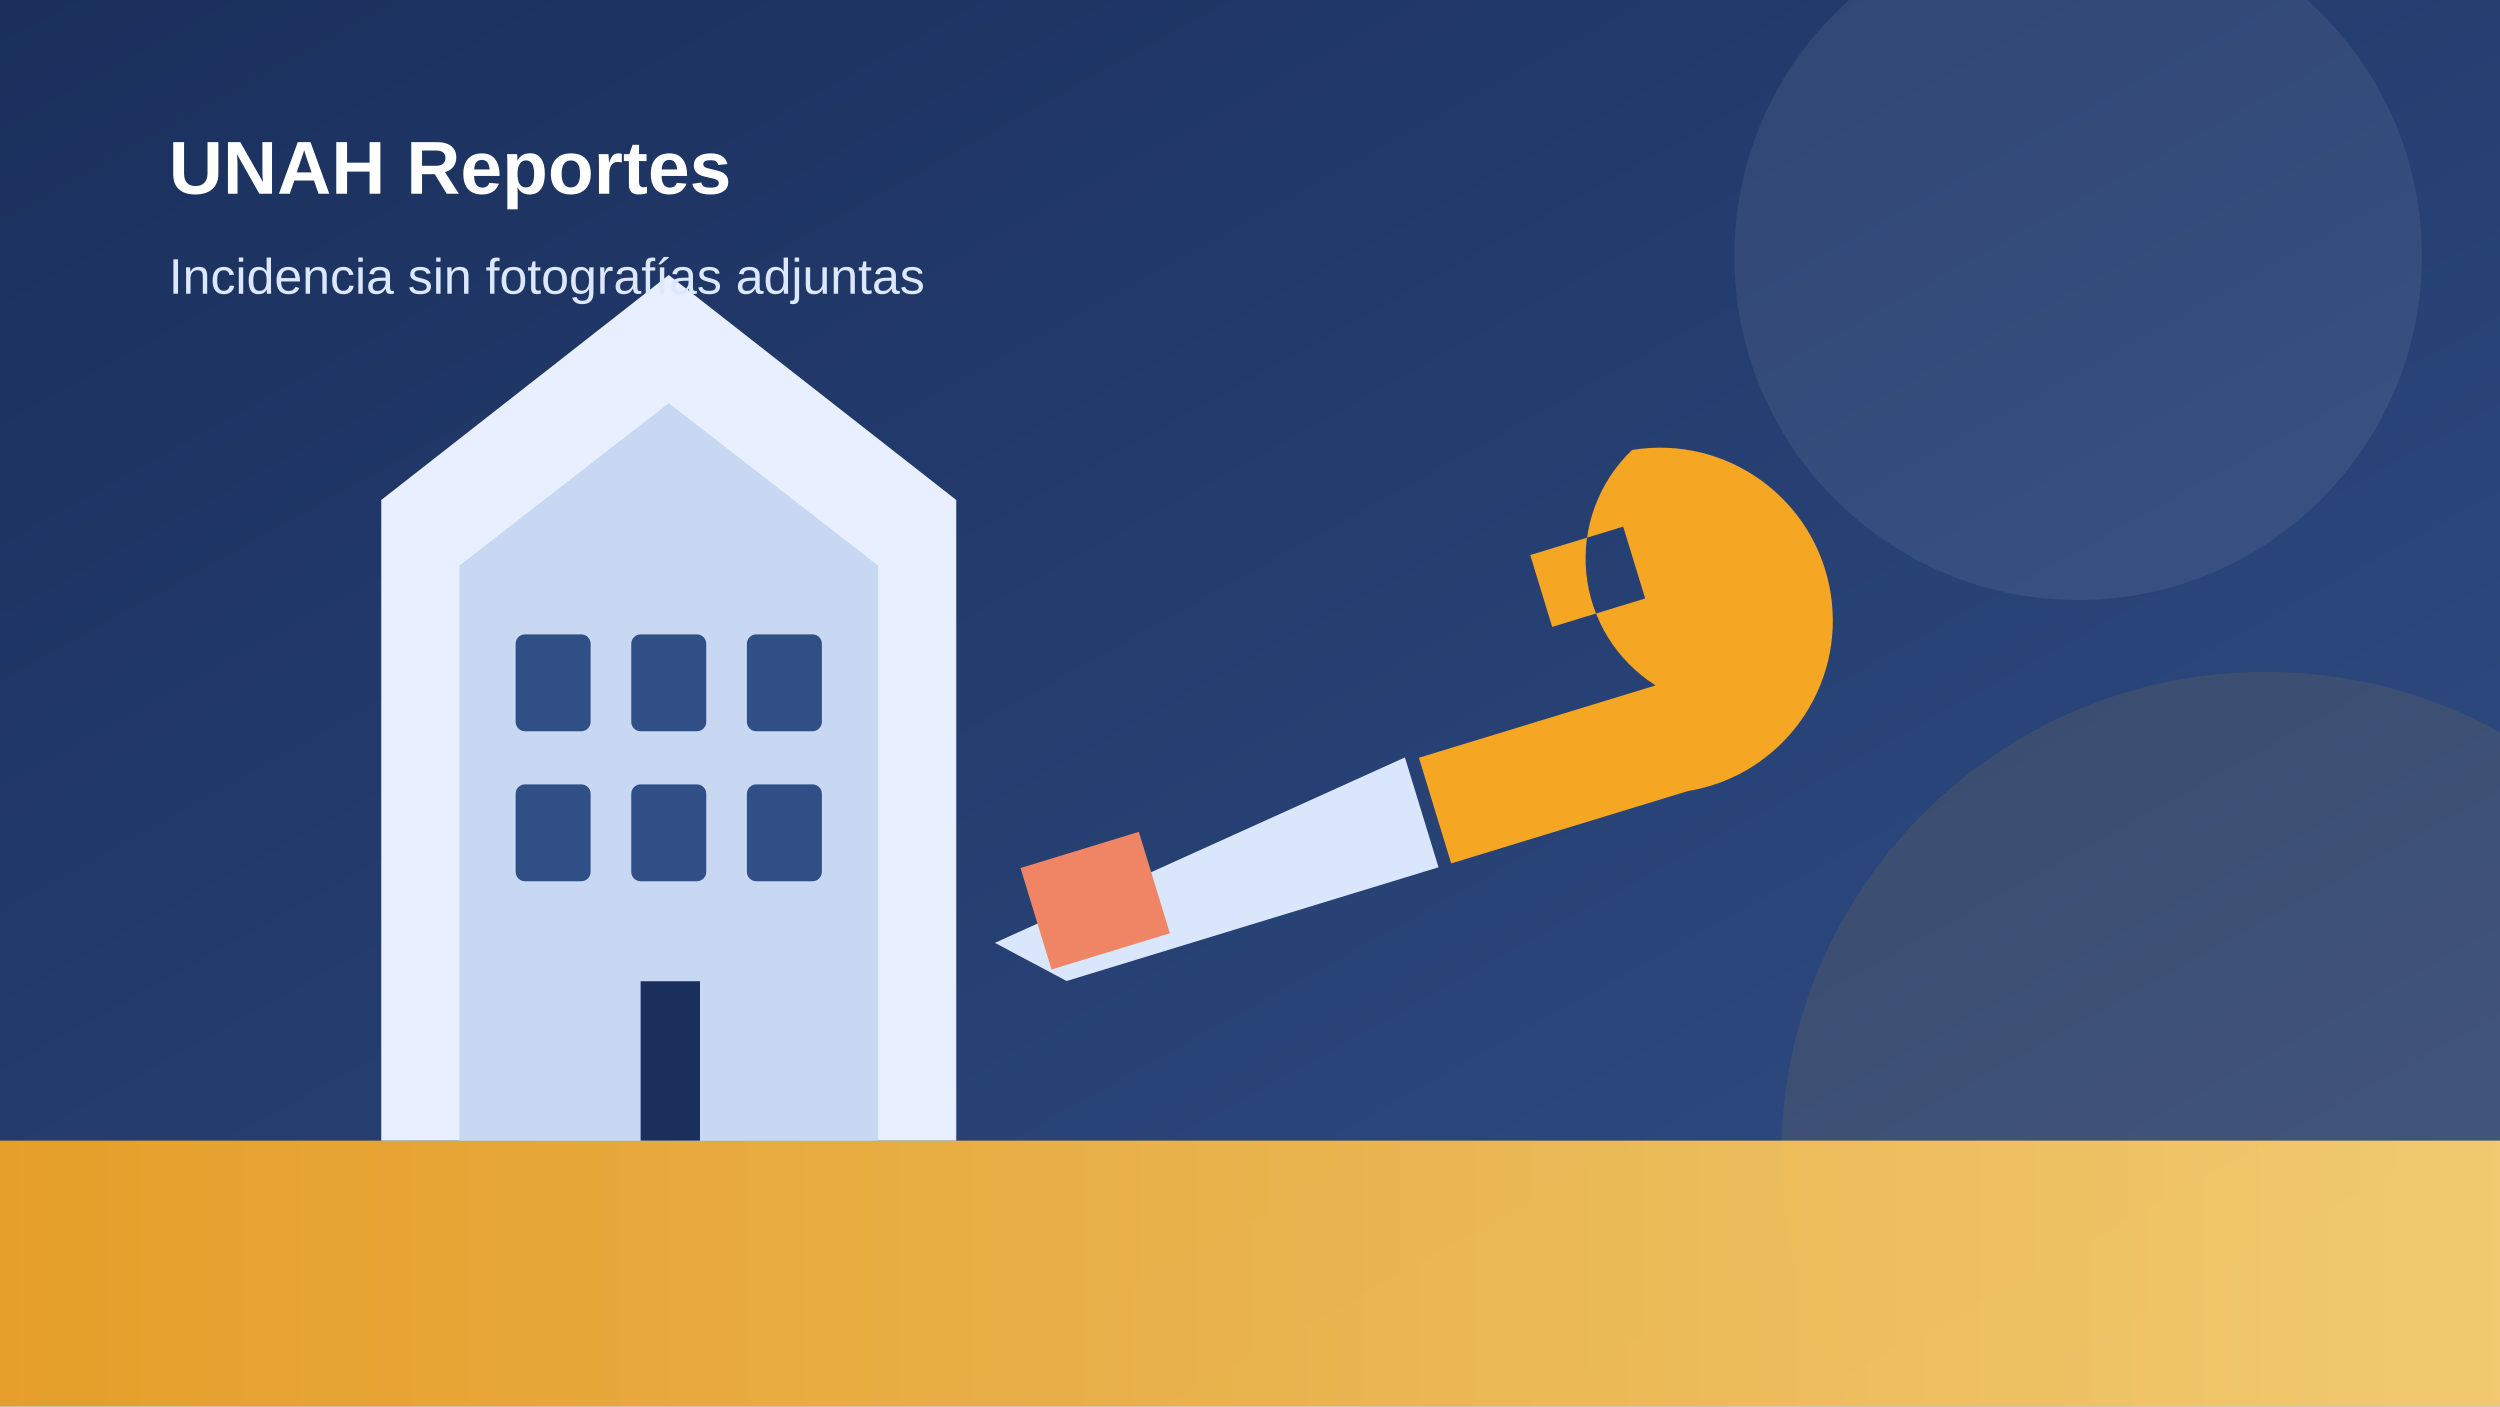
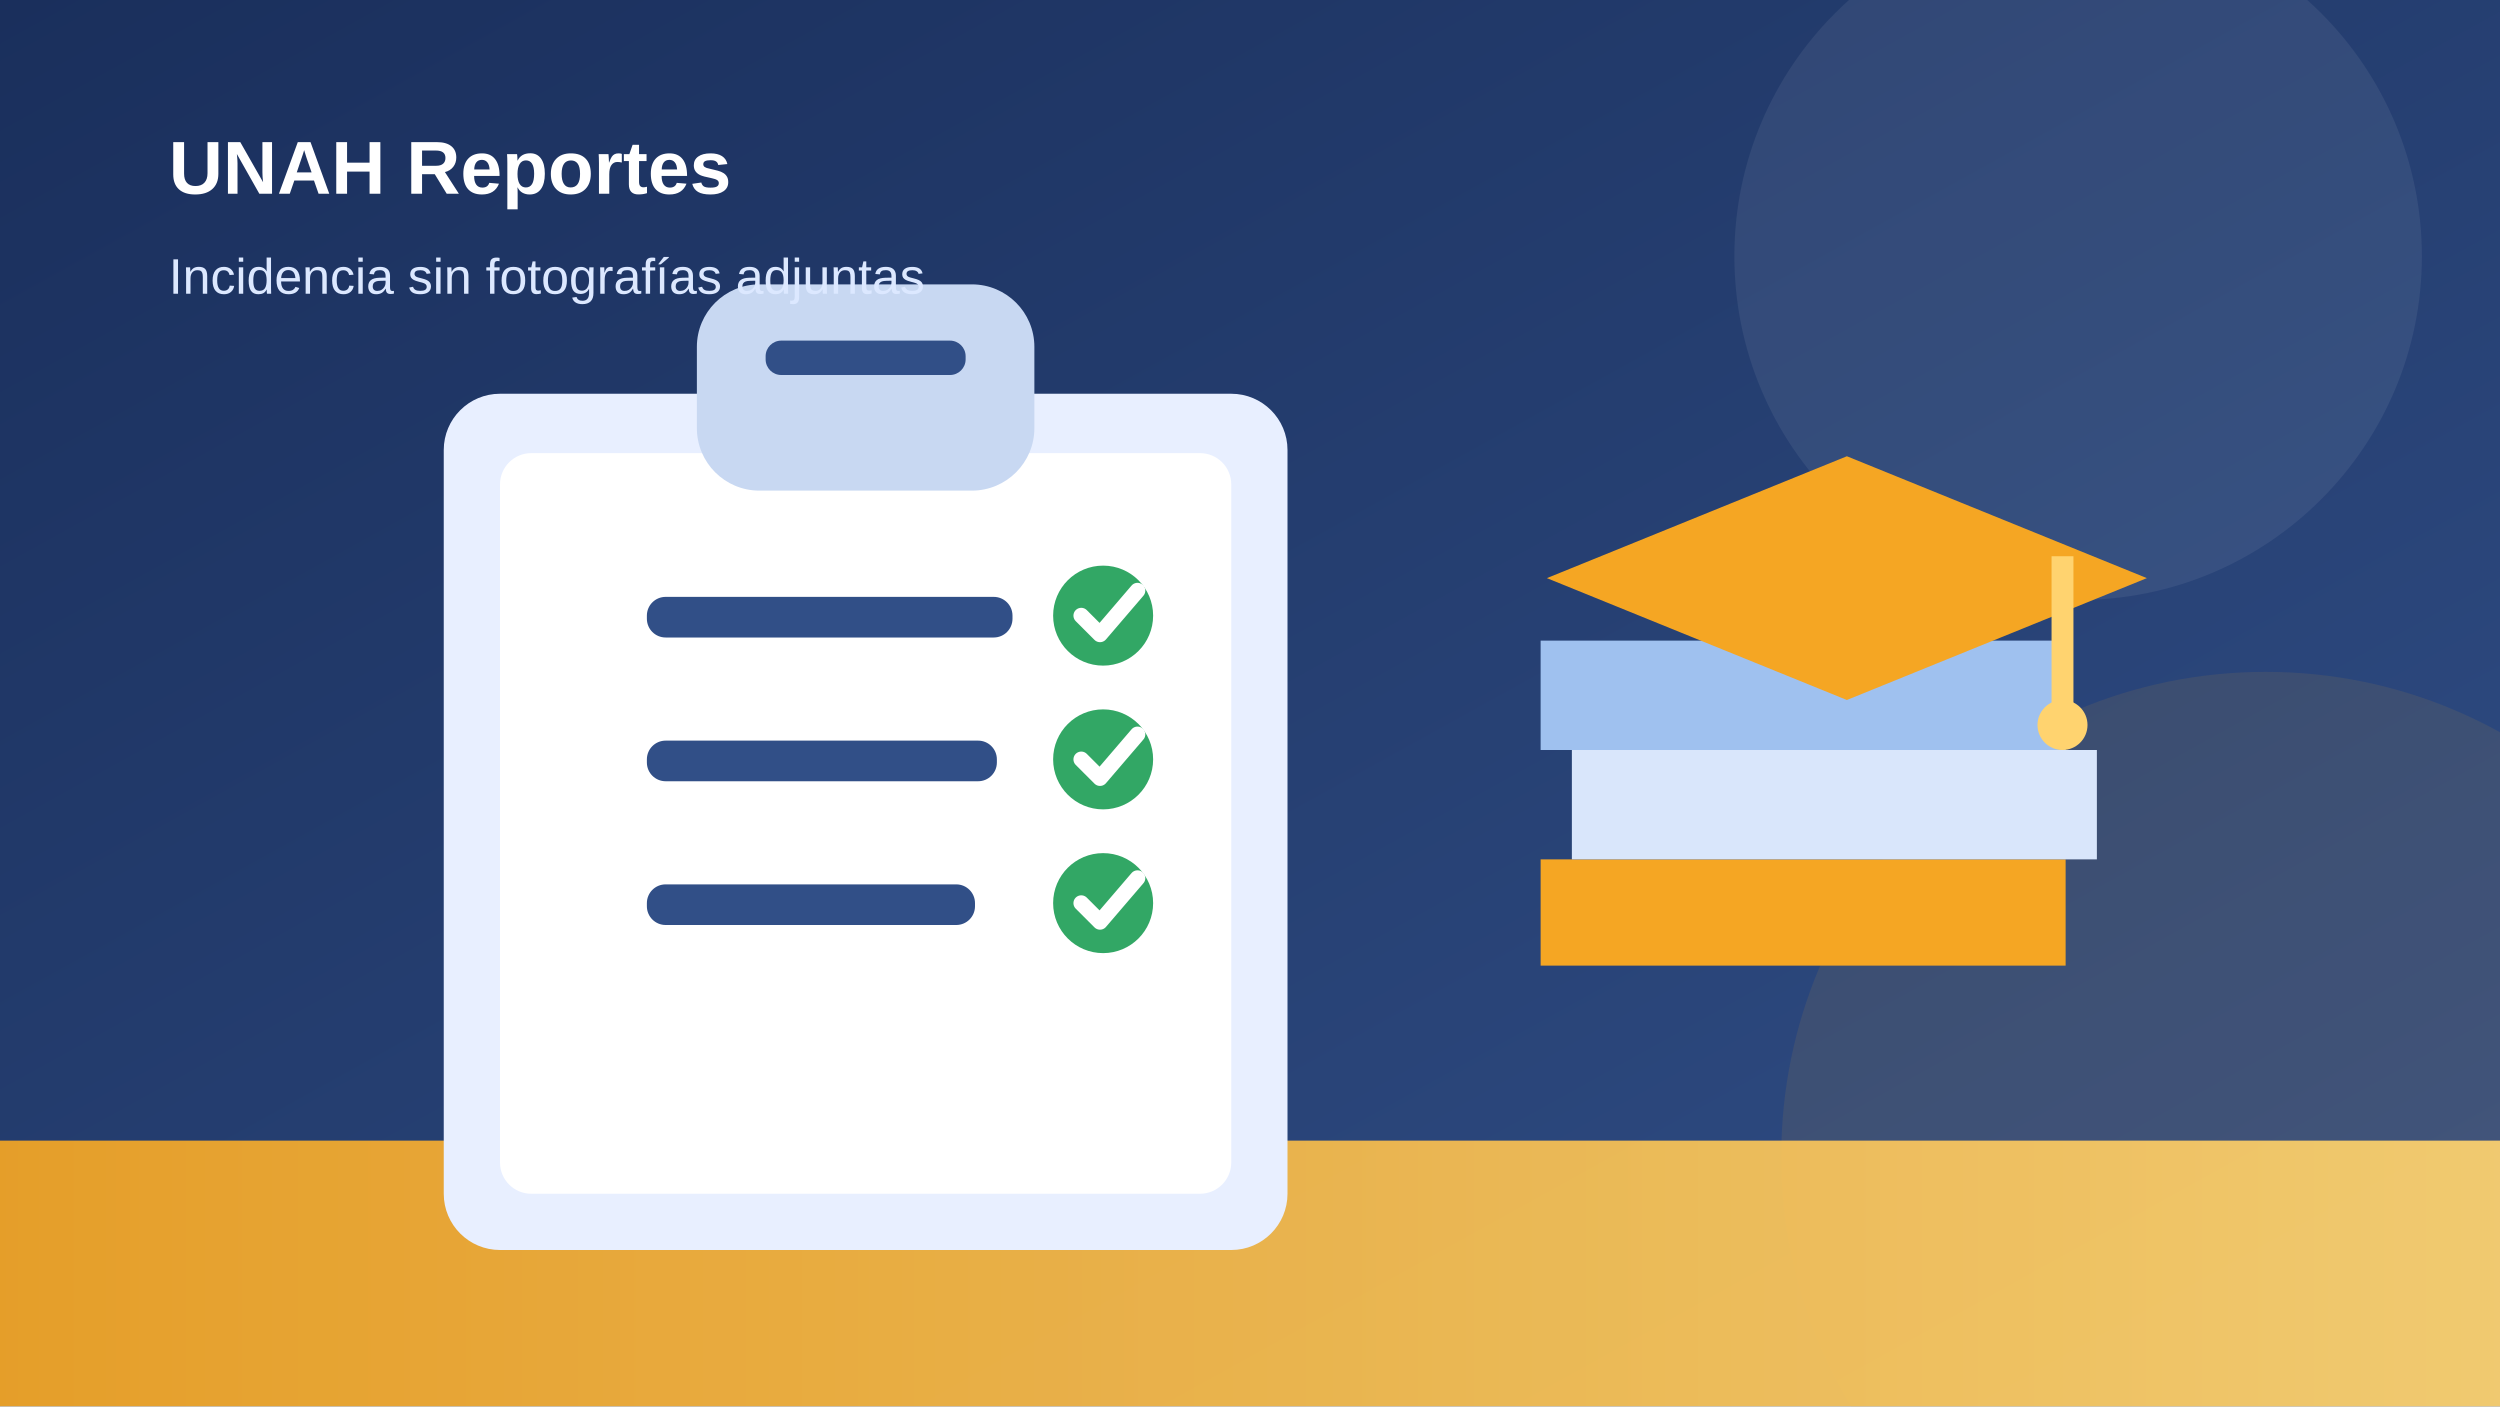
<svg xmlns="http://www.w3.org/2000/svg" viewBox="0 0 800 450" role="img" aria-labelledby="titulo descripcion">
  <defs>
    <linearGradient id="fondo" x1="0" y1="0" x2="1" y2="1">
      <stop stop-color="#1a2f5c" />
      <stop offset="1" stop-color="#314f87" />
    </linearGradient>
    <linearGradient id="suelo" x1="0" y1="0" x2="1" y2="0">
      <stop stop-color="#f5a623" />
      <stop offset="1" stop-color="#ffd36f" />
    </linearGradient>
  </defs>
  <rect width="800" height="450" fill="url(#fondo)" />
  <circle cx="665" cy="82" r="110" fill="#fff" opacity=".07" />
  <circle cx="725" cy="370" r="155" fill="#f5a623" opacity=".09" />
  <path d="M0 365h800v85H0z" fill="url(#suelo)" opacity=".92" />
-   <path d="M122 365V160l92-72 92 72v205z" fill="#e8efff" />
-   <path d="M147 365V181l67-52 67 52v184z" fill="#c8d8f2" />
-   <g fill="#314f87">
-     <rect x="165" y="203" width="24" height="31" rx="3" />
-     <rect x="202" y="203" width="24" height="31" rx="3" />
-     <rect x="239" y="203" width="24" height="31" rx="3" />
-     <rect x="165" y="251" width="24" height="31" rx="3" />
-     <rect x="202" y="251" width="24" height="31" rx="3" />
-     <rect x="239" y="251" width="24" height="31" rx="3" />
+   <g transform="translate(142 91)">
+     <rect x="0" y="35" width="270" height="274" rx="18" fill="#e8efff" />
+     <rect x="18" y="54" width="234" height="237" rx="10" fill="#fff" />
+     <rect x="81" y="0" width="108" height="66" rx="20" fill="#c8d8f2" />
+     <rect x="103" y="18" width="64" height="11" rx="5" fill="#314f87" />
+     <g fill="#314f87">
+       <rect x="65" y="100" width="117" height="13" rx="6" />
+       <rect x="65" y="146" width="112" height="13" rx="6" />
+       <rect x="65" y="192" width="105" height="13" rx="6" />
+     </g>
+     <g fill="#32a765">
+       <circle cx="211" cy="106" r="16" />
+       <circle cx="211" cy="152" r="16" />
+       <circle cx="211" cy="198" r="16" />
+     </g>
+     <path d="m204 106 6 6 12-14m-18 54 6 6 12-14m-18 54 6 6 12-14" fill="none" stroke="#fff" stroke-width="5" stroke-linecap="round" stroke-linejoin="round" />
  </g>
-   <path d="M205 365v-51h19v51z" fill="#1a2f5c" />
-   <g transform="translate(464 113) rotate(28)">
-     <path d="M66 0a48 48 0 0 0 42 63L52 119l25 25 56-56A48 48 0 1 0 66 0zm9 23 17 17-22 22-17-17z" fill="#f5a623" />
-     <path d="m48 121 26 26-88 88H-40z" fill="#d9e6fb" />
-     <path d="m-44 210 28-28 24 24-28 28z" fill="#ef8565" />
+   <g transform="translate(493 203)">
+     <path d="M0 72h168v34H0z" fill="#f5a623" />
+     <path d="M10 37h168v35H10z" fill="#d9e6fb" />
+     <path d="M0 2h168v35H0z" fill="#9fc1ef" />
+     <path d="M98-57 194-18 98 21 2-18z" fill="#f5a623" />
+     <path d="M167-25v48" stroke="#ffd36f" stroke-width="7" />
+     <circle cx="167" cy="29" r="8" fill="#ffd36f" />
  </g>
  <text x="54" y="62" fill="#fff" font-family="Arial, sans-serif" font-size="24" font-weight="700">UNAH Reportes</text>
  <text x="54" y="94" fill="#dce8ff" font-family="Arial, sans-serif" font-size="16">Incidencia sin fotografías adjuntas</text>
</svg>
